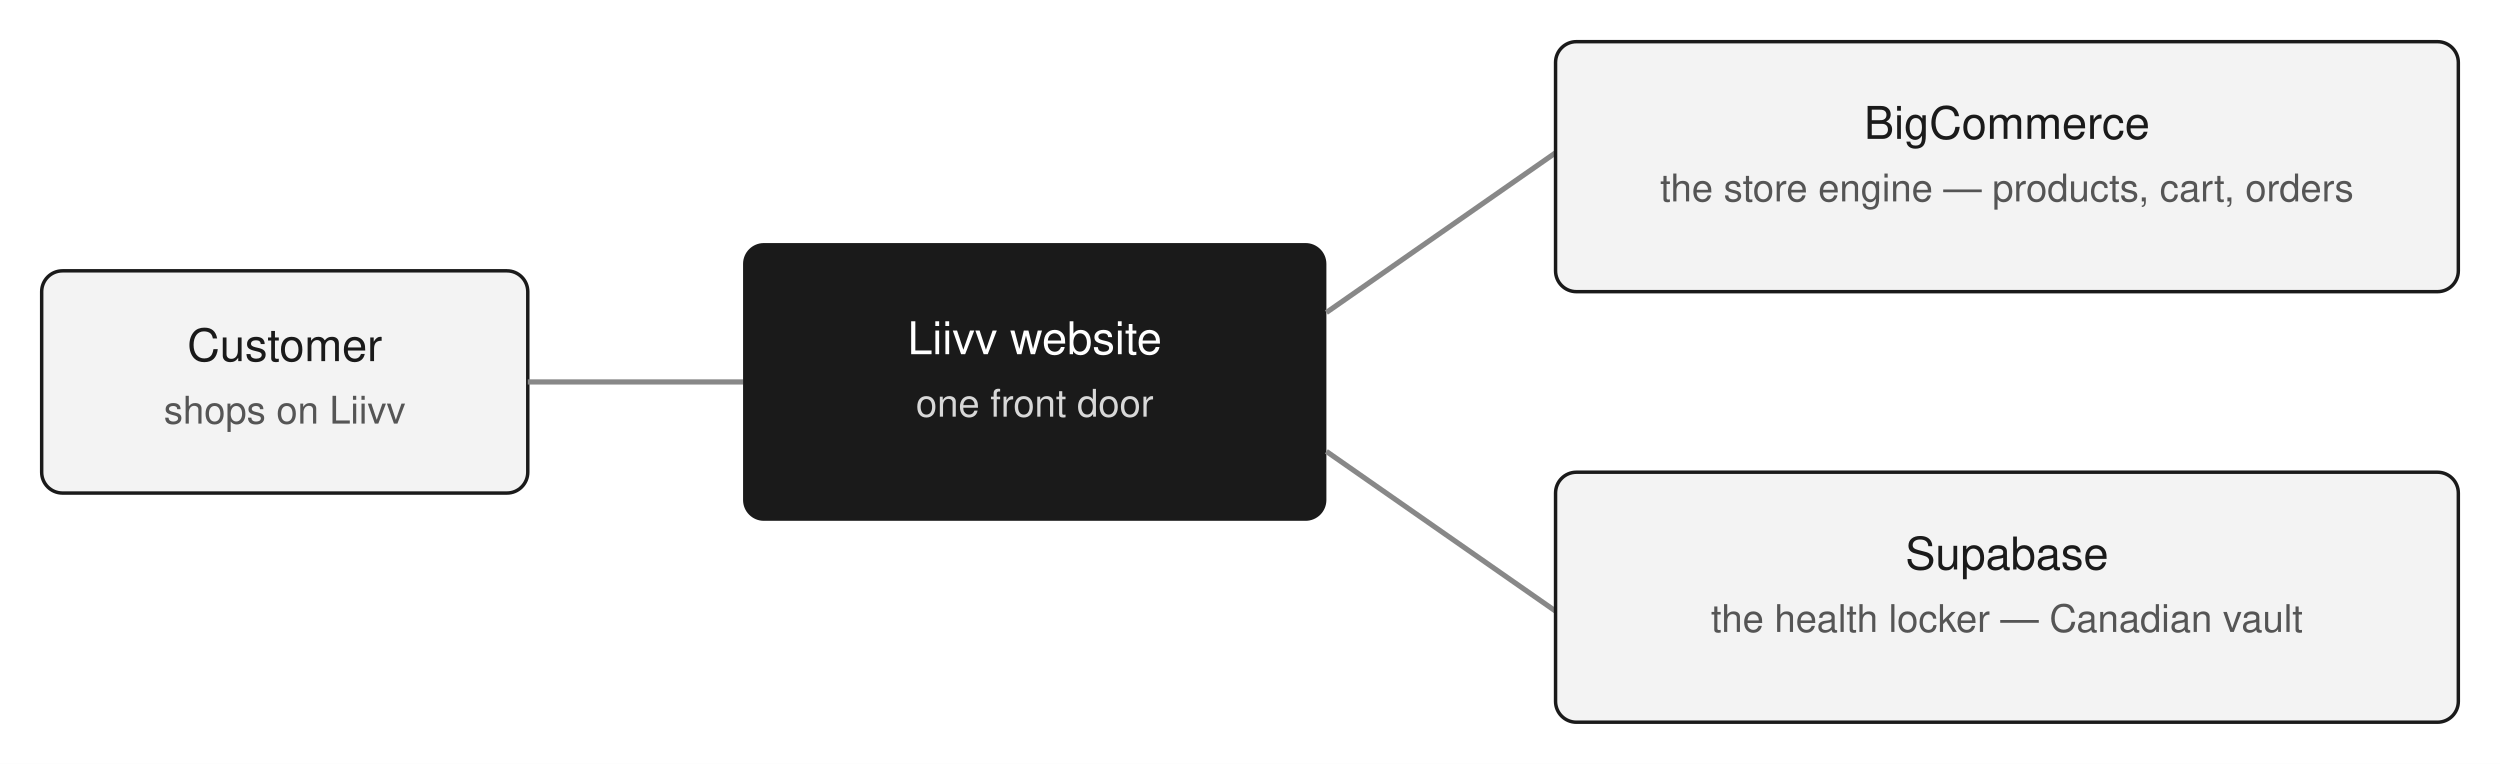
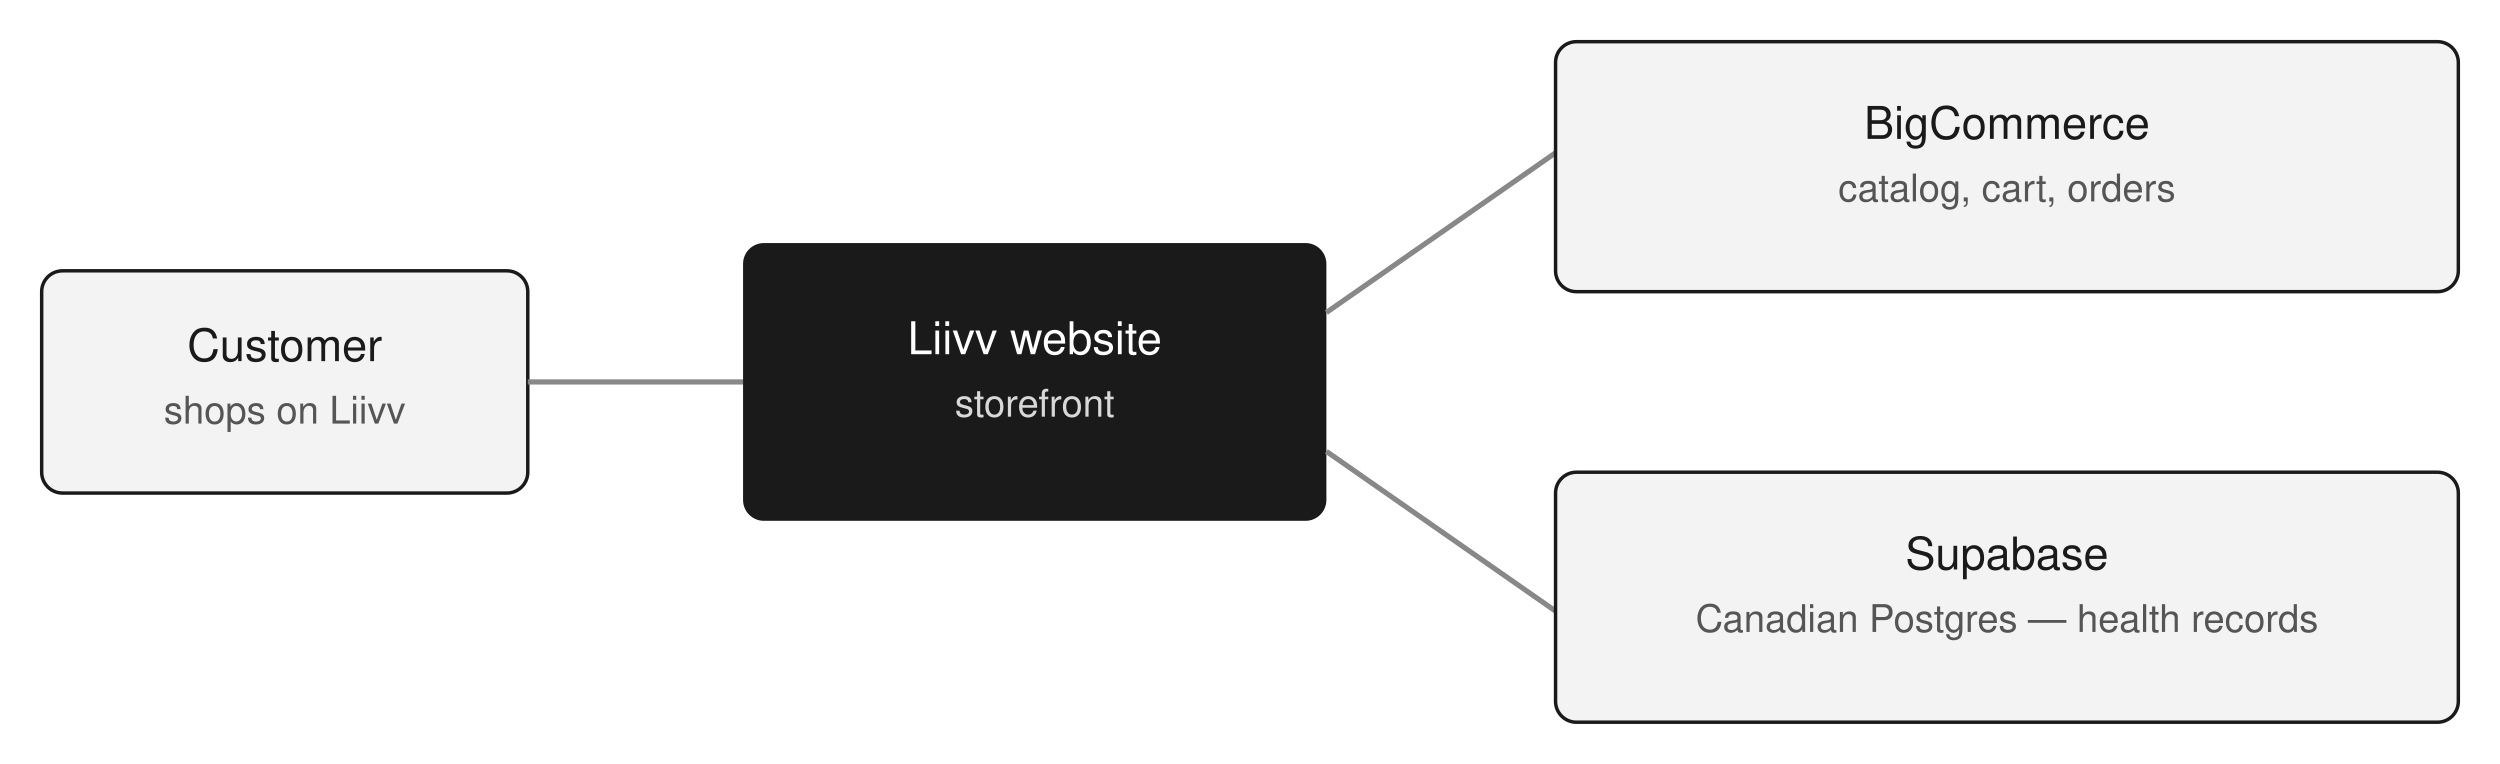
<svg xmlns="http://www.w3.org/2000/svg" viewBox="0 0 720 220" width="720" height="220" role="img" aria-labelledby="title desc">
  <rect x="0" y="0" width="720" height="220" fill="#ffffff" />
  <rect x="12" y="78" width="140" height="64" rx="6" fill="#f3f3f3" stroke="#1a1a1a" />
  <text x="82" y="104" text-anchor="middle" fill="#1a1a1a" font-size="13" font-family="Segoe UI, Calibri, Helvetica, Arial, sans-serif">Customer</text>
  <text x="82" y="122" text-anchor="middle" fill="#555555" font-size="11" font-family="Segoe UI, Calibri, Helvetica, Arial, sans-serif">shops on Liivv</text>
  <line x1="152" y1="110" x2="214" y2="110" stroke="#888888" stroke-width="1.5" />
  <rect x="214" y="70" width="168" height="80" rx="6" fill="#1a1a1a" />
  <text x="298" y="102" text-anchor="middle" fill="#ffffff" font-size="13" font-family="Segoe UI, Calibri, Helvetica, Arial, sans-serif">Liivv website</text>
-   <text x="298" y="120" text-anchor="middle" fill="#d8d8d8" font-size="11" font-family="Segoe UI, Calibri, Helvetica, Arial, sans-serif">one front door</text>
+   <text x="298" y="120" text-anchor="middle" fill="#d8d8d8" font-size="11" font-family="Segoe UI, Calibri, Helvetica, Arial, sans-serif">storefront</text>
  <line x1="382" y1="90" x2="448" y2="44" stroke="#888888" stroke-width="1.5" />
  <line x1="382" y1="130" x2="448" y2="176" stroke="#888888" stroke-width="1.5" />
  <rect x="448" y="12" width="260" height="72" rx="6" fill="#f3f3f3" stroke="#1a1a1a" />
  <text x="578" y="40" text-anchor="middle" fill="#1a1a1a" font-size="13" font-family="Segoe UI, Calibri, Helvetica, Arial, sans-serif">BigCommerce</text>
-   <text x="578" y="58" text-anchor="middle" fill="#555555" font-size="11" font-family="Segoe UI, Calibri, Helvetica, Arial, sans-serif">the store engine — products, cart, orders</text>
+   <text x="578" y="58" text-anchor="middle" fill="#555555" font-size="11" font-family="Segoe UI, Calibri, Helvetica, Arial, sans-serif">catalog, cart, orders</text>
  <rect x="448" y="136" width="260" height="72" rx="6" fill="#f3f3f3" stroke="#1a1a1a" />
  <text x="578" y="164" text-anchor="middle" fill="#1a1a1a" font-size="13" font-family="Segoe UI, Calibri, Helvetica, Arial, sans-serif">Supabase</text>
-   <text x="578" y="182" text-anchor="middle" fill="#555555" font-size="11" font-family="Segoe UI, Calibri, Helvetica, Arial, sans-serif">the health locker — Canadian vault</text>
+   <text x="578" y="182" text-anchor="middle" fill="#555555" font-size="11" font-family="Segoe UI, Calibri, Helvetica, Arial, sans-serif">Canadian Postgres — health records</text>
</svg>
